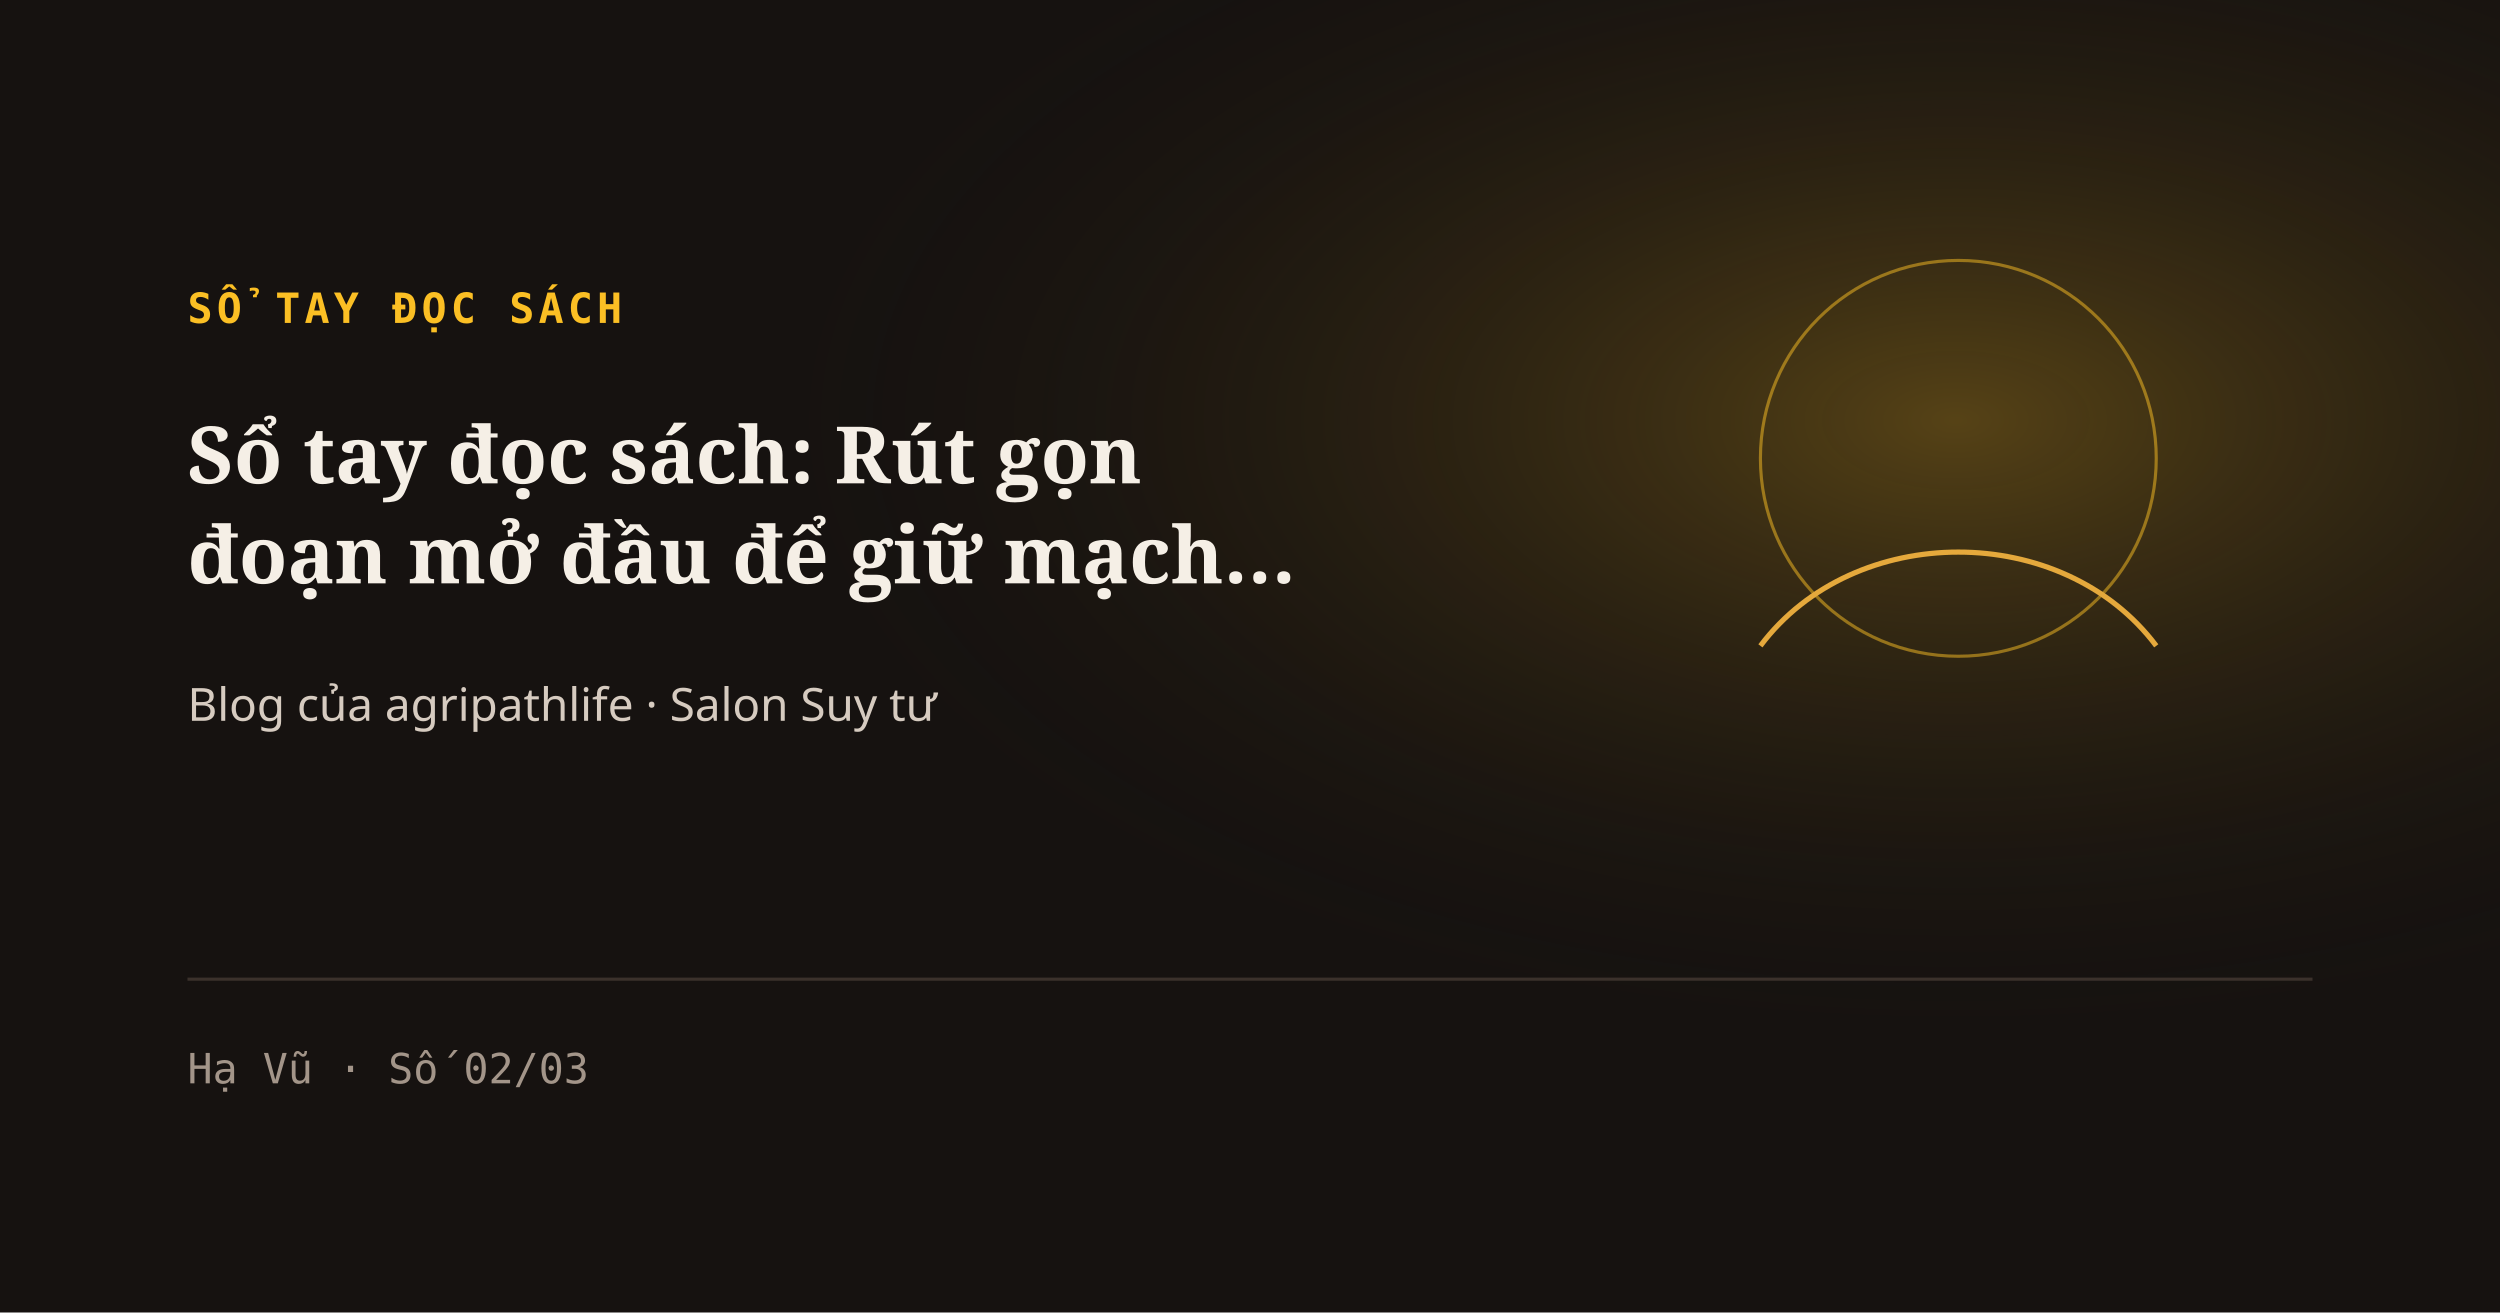
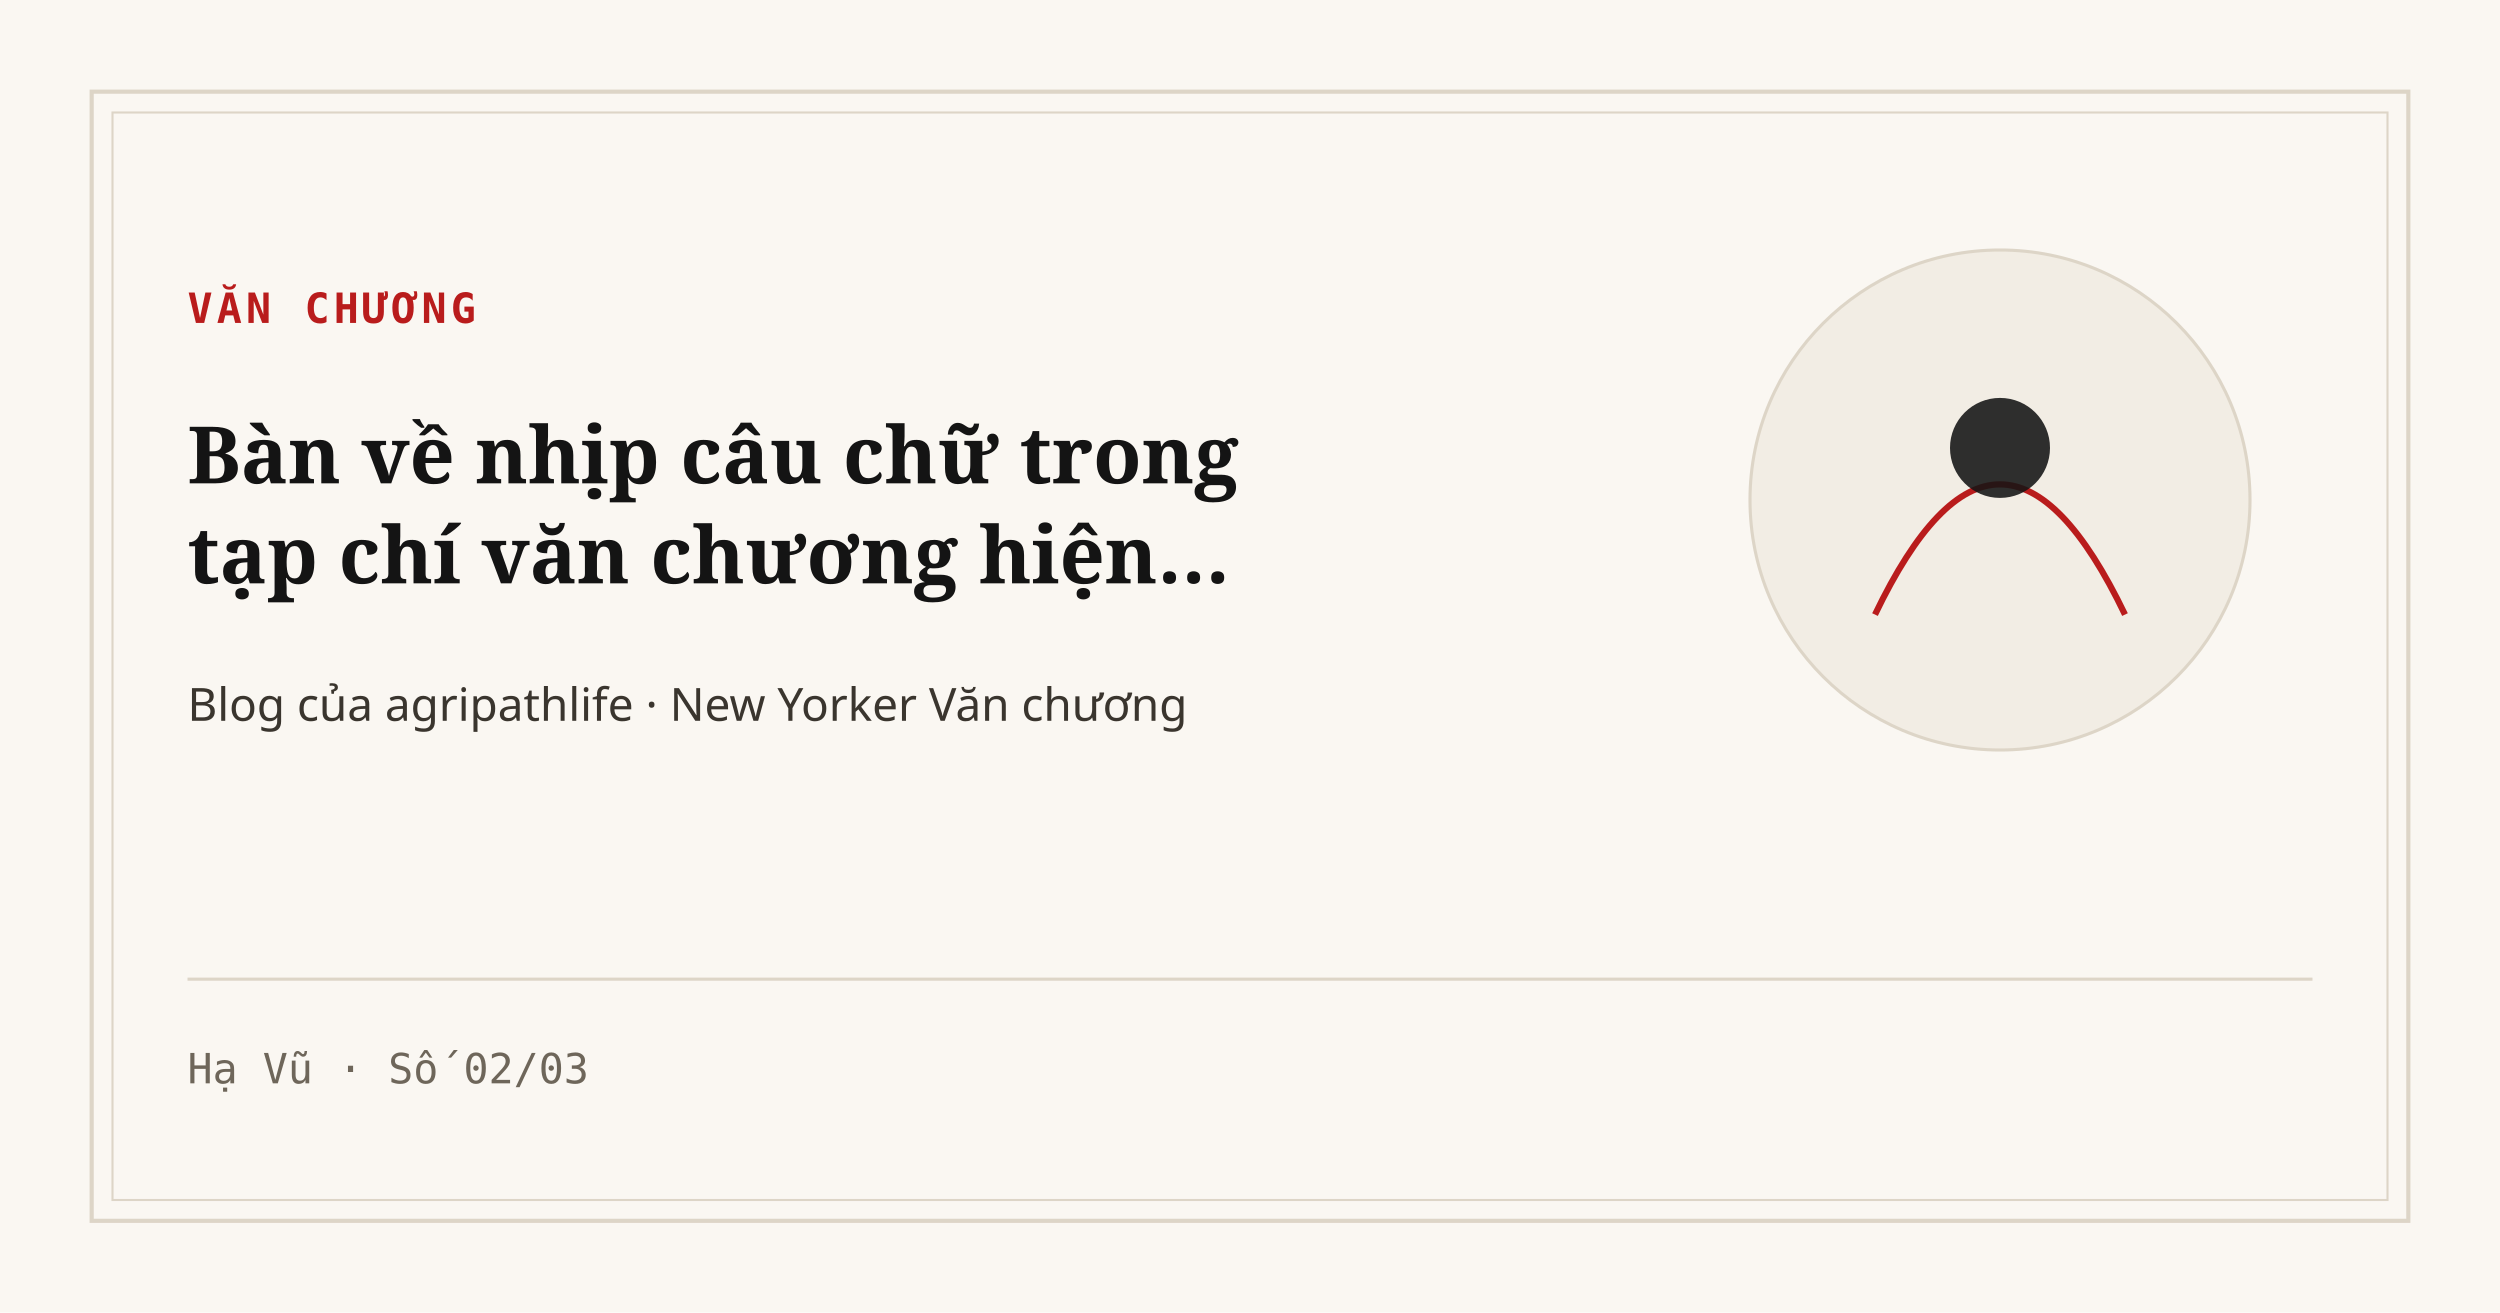
<svg xmlns="http://www.w3.org/2000/svg" width="1200" height="630" viewBox="0 0 1200 630" fill="none">
-   <rect width="1200" height="630" fill="#161210" />
-   <radialGradient id="lamp-2" cx="78%" cy="32%" r="48%">
-     <stop offset="0%" stop-color="#FBBF24" stop-opacity="0.28" />
-     <stop offset="100%" stop-color="#161210" stop-opacity="0" />
-   </radialGradient>
-   <rect width="1200" height="630" fill="url(#lamp-2)" />
-   <circle cx="940" cy="220" r="95" fill="none" stroke="#FBBF24" stroke-width="1.5" opacity="0.5" />
-   <path d="M845 310 C890 250, 990 250, 1035 310" fill="none" stroke="#E5A93C" stroke-width="2.5" />
-   <text x="90" y="155" font-family="monospace" font-size="20" font-weight="700" letter-spacing="2" fill="#FBBF24">SỔ TAY ĐỌC SÁCH</text>
-   <text x="90" y="232" font-family="Georgia, serif" font-weight="700" font-size="38" fill="#F5EFE6">
-     <tspan x="90" dy="0">Sổ tay đọc sách: Rút gọn</tspan>
-     <tspan x="90" dy="48">đoạn mở đầu để giữ mạch…</tspan>
+   <rect width="1200" height="630" fill="#FAF7F2" />
+   <rect x="44" y="44" width="1112" height="542" fill="none" stroke="#DDD5C7" stroke-width="2" />
+   <rect x="54" y="54" width="1092" height="522" fill="none" stroke="#DDD5C7" stroke-width="1" />
+   <circle cx="960" cy="240" r="120" fill="#F2EDE4" stroke="#DDD5C7" stroke-width="1.5" />
+   <path d="M900 295 Q960 170 1020 295" fill="none" stroke="#B91C1C" stroke-width="3" />
+   <circle cx="960" cy="215" r="24" fill="#141414" opacity="0.88" />
+   <text x="90" y="155" font-family="monospace" font-size="20" font-weight="700" letter-spacing="2" fill="#B91C1C">VĂN CHƯƠNG</text>
+   <text x="90" y="232" font-family="Georgia, serif" font-weight="700" font-size="38" fill="#141414">
+     <tspan x="90" dy="0">Bàn về nhịp câu chữ trong</tspan>
+     <tspan x="90" dy="48">tạp chí văn chương hiện…</tspan>
  </text>
-   <text x="90" y="346" font-family="sans-serif" font-size="22" fill="#D6CBC0">Blog của agripathlife · Salon Suy tư</text>
-   <line x1="90" y1="470" x2="1110" y2="470" stroke="#3B312B" stroke-width="1.5" />
-   <text x="90" y="520" font-family="monospace" font-size="20" fill="#A39589">Hạ Vũ · Số 02/03</text>
+   <text x="90" y="346" font-family="sans-serif" font-size="22" fill="#3A352E">Blog của agripathlife · New Yorker Văn chương</text>
+   <line x1="90" y1="470" x2="1110" y2="470" stroke="#DDD5C7" stroke-width="1.5" />
+   <text x="90" y="520" font-family="monospace" font-size="20" fill="#6E665A">Hạ Vũ · Số 02/03</text>
</svg>
